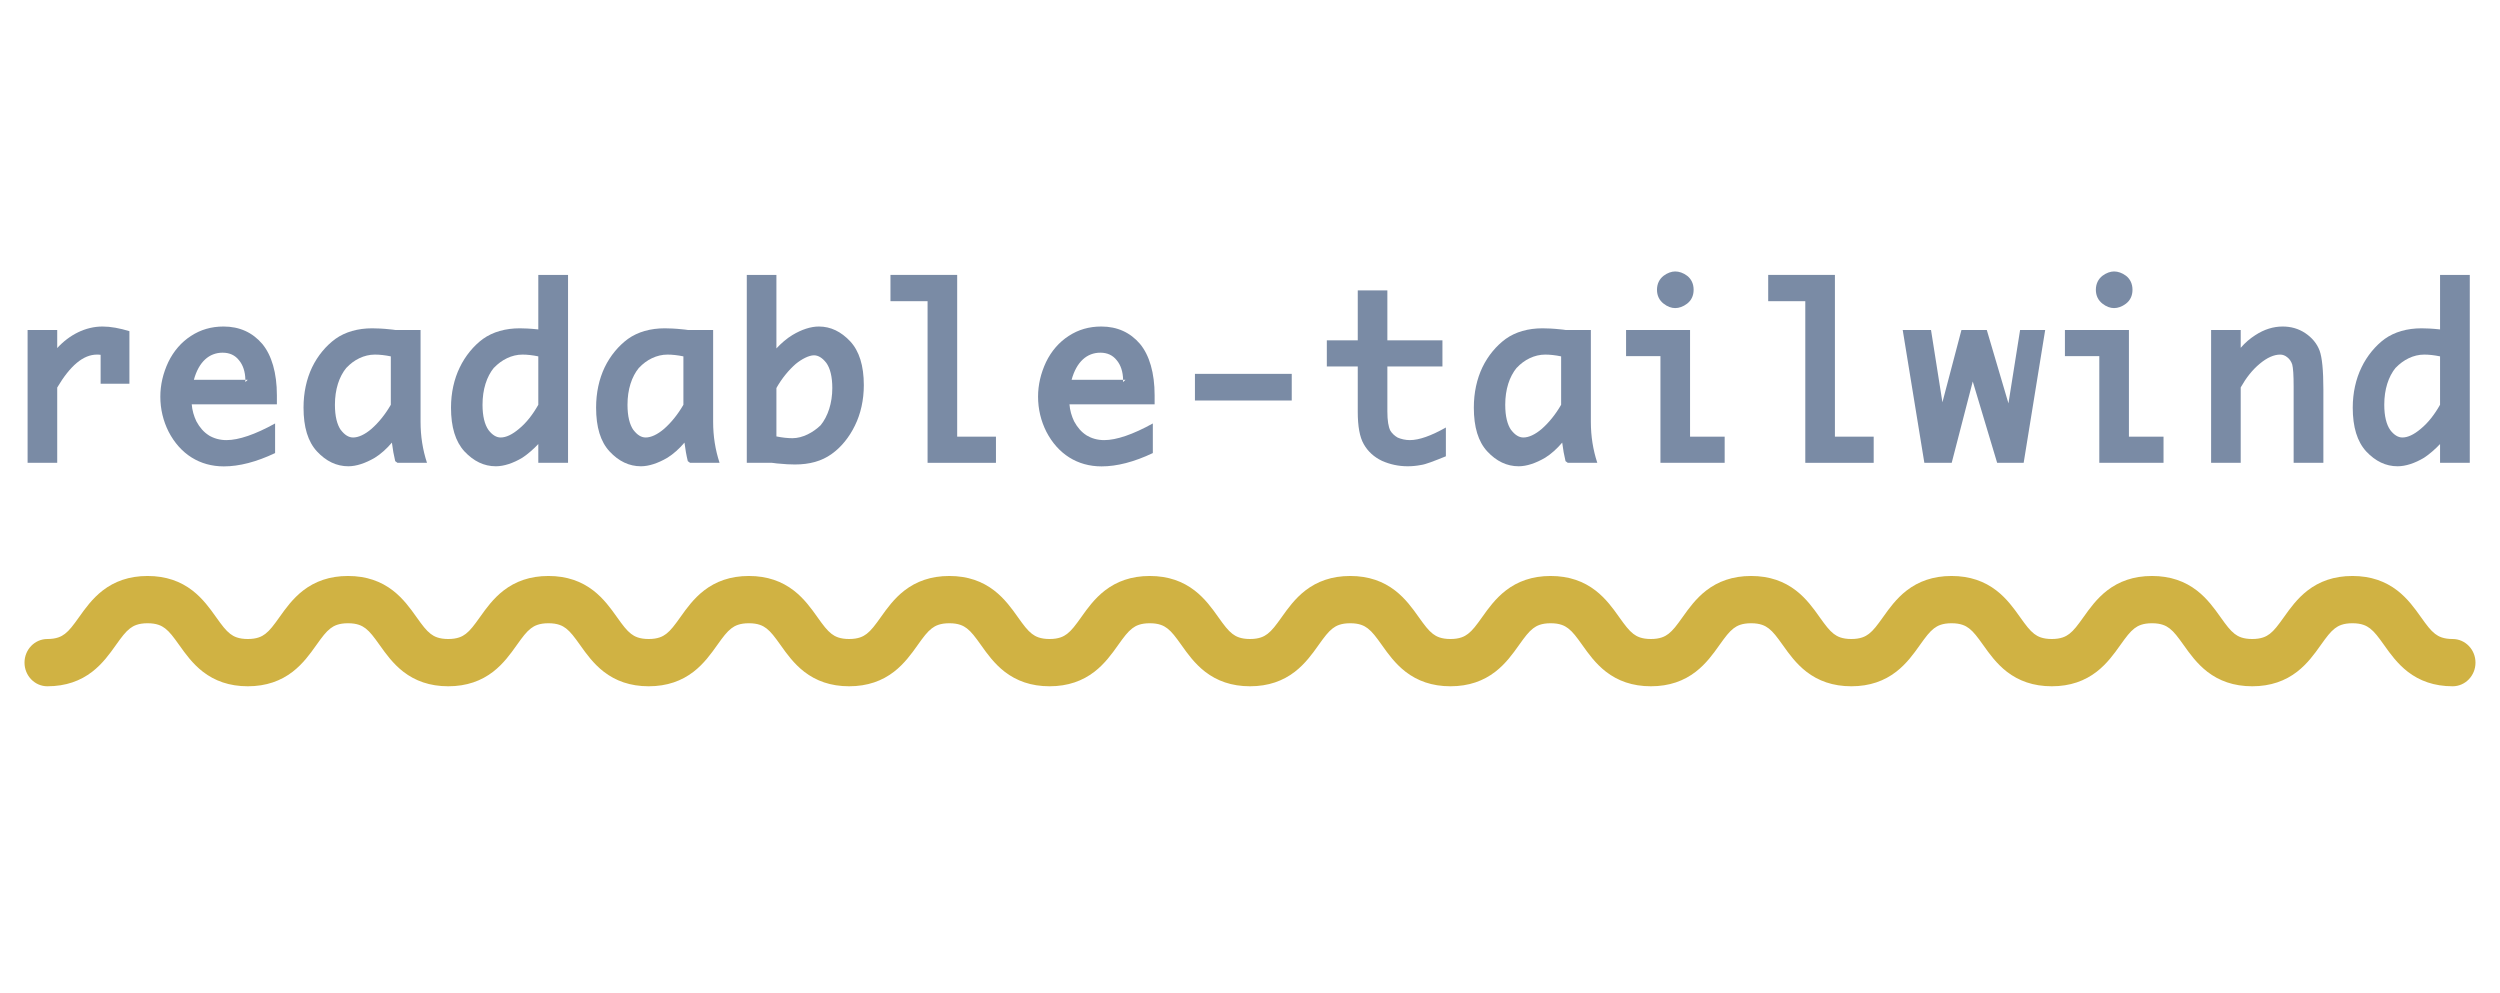
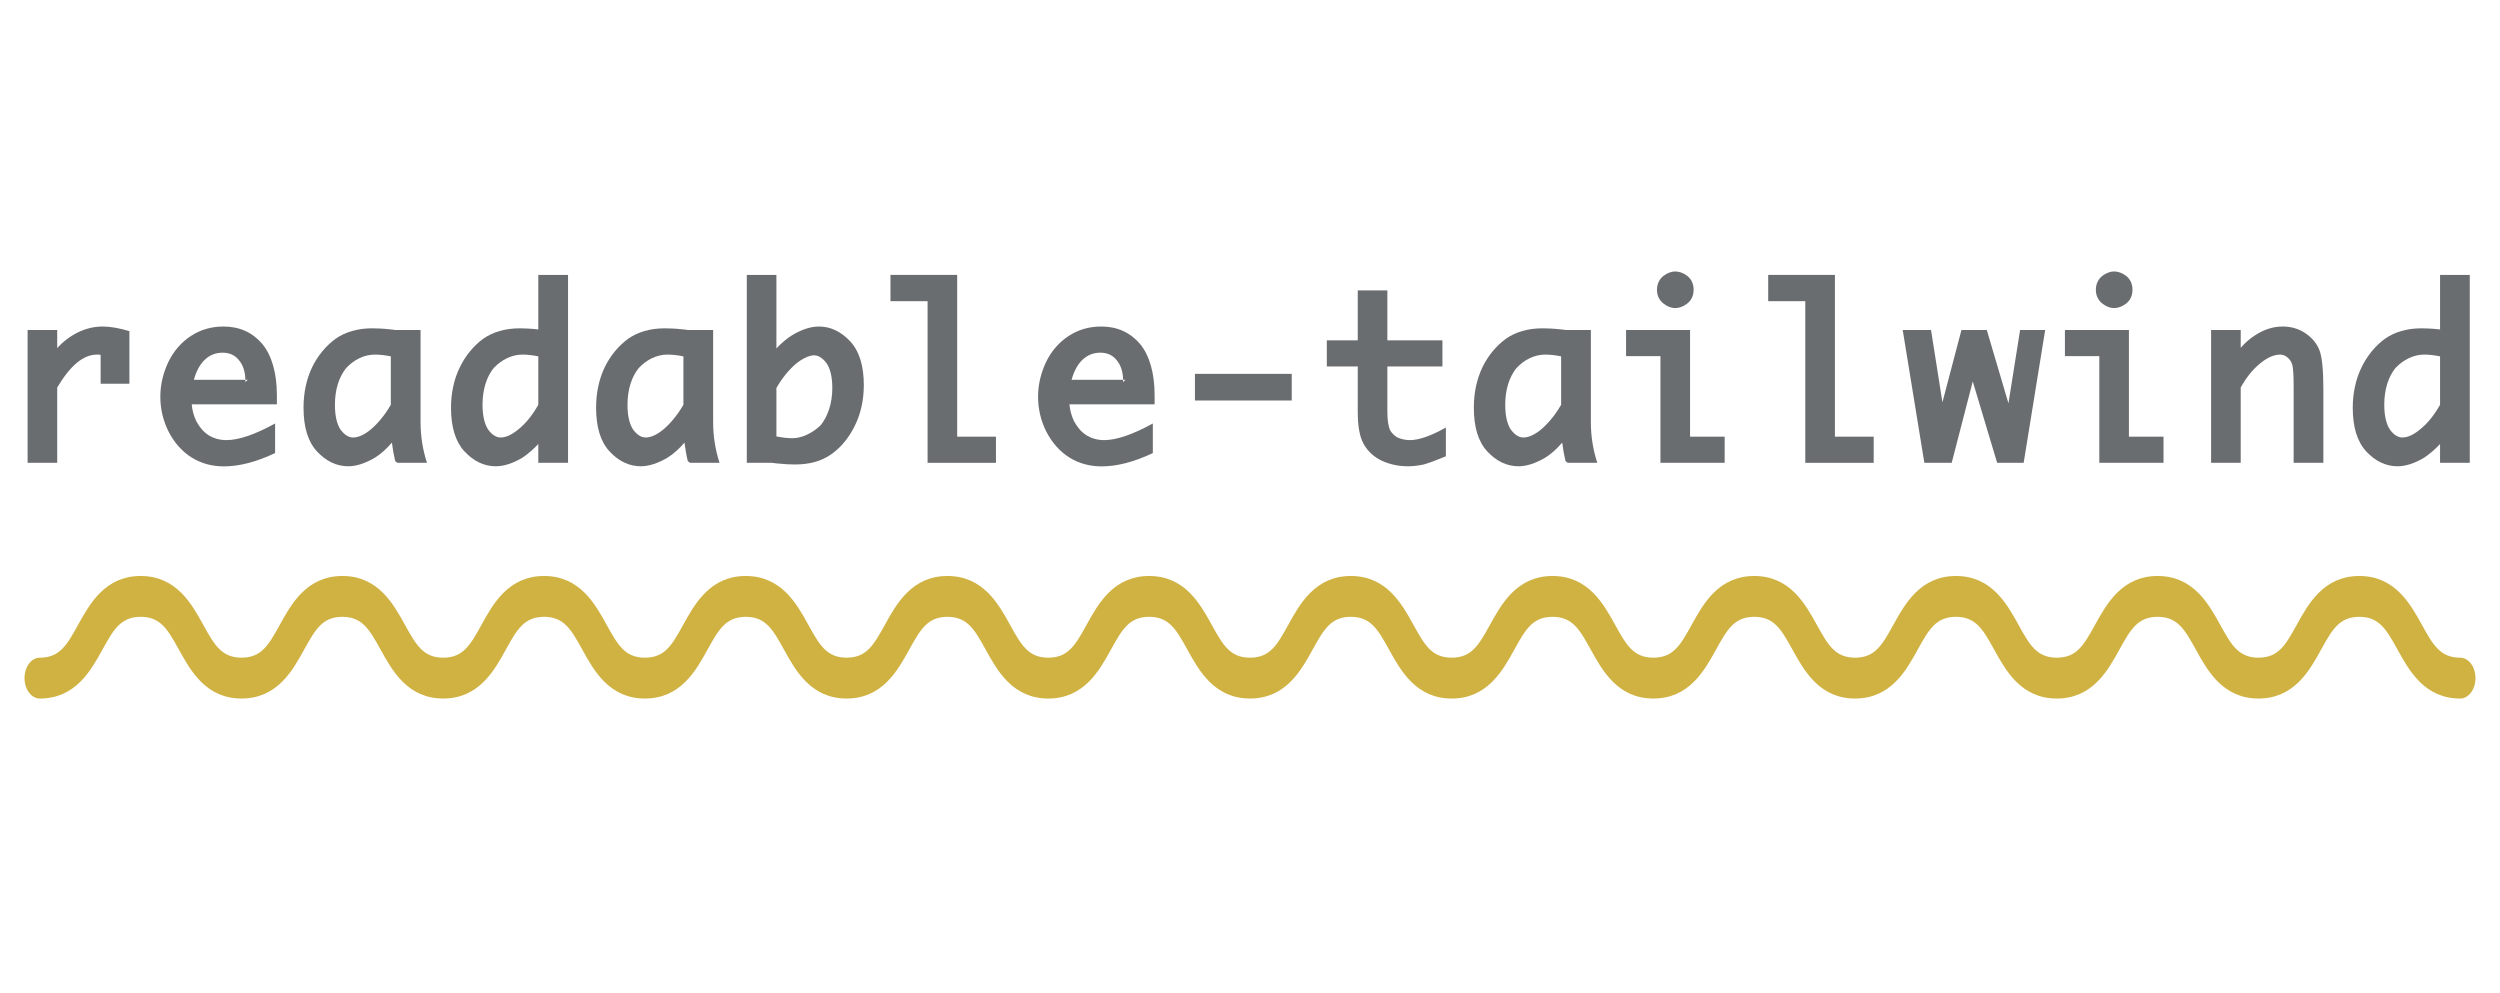
<svg xmlns="http://www.w3.org/2000/svg" width="204" height="81" viewBox="0 0 204 81" fill="none">
-   <path d="M199.108 37.766V36.233C198.729 36.641 198.215 37.087 197.807 37.349C197.05 37.805 196.294 38.048 195.643 38.048C194.682 38.048 193.838 37.64 193.081 36.835C192.344 36.029 191.984 34.845 191.984 33.263C191.984 32.06 192.237 30.924 192.703 29.973C193.149 29.041 193.838 28.207 194.595 27.654C195.401 27.081 196.429 26.79 197.594 26.79C197.924 26.79 198.438 26.809 199.069 26.877C199.069 26.877 199.079 26.887 199.108 26.887V22.432H201.534V37.766H199.108ZM199.108 33.03V29.08C198.642 28.983 198.205 28.935 197.817 28.935C196.934 28.935 196.109 29.362 195.488 30.012V30.002C194.896 30.73 194.556 31.769 194.556 33.03C194.556 33.952 194.731 34.641 195.042 35.088C195.342 35.486 195.682 35.699 196.031 35.699C196.478 35.699 196.973 35.466 197.536 34.991C198.137 34.496 198.652 33.836 199.108 33.03Z" fill="#7A8BA5" style="fill:#7A8BA5;fill:color(display-p3 0.477 0.545 0.646);fill-opacity:1;" />
-   <path d="M182.842 37.766H180.426V26.926H182.842V28.382C183.211 27.955 183.59 27.634 184.026 27.353C184.754 26.877 185.501 26.644 186.268 26.644C186.948 26.644 187.559 26.819 188.102 27.178C188.656 27.547 189.063 28.032 189.277 28.605C189.481 29.158 189.587 30.216 189.587 31.749V37.766H187.161V31.545C187.161 30.623 187.122 30.022 187.045 29.74C186.967 29.507 186.831 29.294 186.647 29.158C186.462 29.003 186.268 28.935 186.064 28.935C185.56 28.935 184.997 29.177 184.395 29.682C183.784 30.187 183.279 30.837 182.842 31.613V37.766Z" fill="#7A8BA5" style="fill:#7A8BA5;fill:color(display-p3 0.477 0.545 0.646);fill-opacity:1;" />
-   <path d="M176.544 37.766H171.303V29.061H168.498V26.926H173.72V35.631H176.544V37.766ZM171.022 23.646C171.022 23.151 171.226 22.762 171.565 22.5C171.876 22.267 172.215 22.151 172.507 22.151C172.827 22.151 173.167 22.267 173.477 22.5C173.817 22.762 174.011 23.151 174.011 23.646C174.011 24.14 173.817 24.519 173.477 24.781C173.157 25.024 172.817 25.14 172.507 25.14C172.196 25.14 171.876 25.024 171.565 24.781C171.226 24.519 171.022 24.14 171.022 23.646Z" fill="#7A8BA5" style="fill:#7A8BA5;fill:color(display-p3 0.477 0.545 0.646);fill-opacity:1;" />
-   <path d="M159.259 37.766H157.027L155.261 26.926H157.571L158.502 32.826L160.055 26.926H162.122L163.889 32.914L164.84 26.926H166.887L165.131 37.766H162.967L160.977 31.128L159.259 37.766Z" fill="#7A8BA5" style="fill:#7A8BA5;fill:color(display-p3 0.477 0.545 0.646);fill-opacity:1;" />
-   <path d="M152.893 37.766H147.312V24.577H144.285V22.432H149.729V35.631H152.893V37.766Z" fill="#7A8BA5" style="fill:#7A8BA5;fill:color(display-p3 0.477 0.545 0.646);fill-opacity:1;" />
-   <path d="M140.733 37.766H135.492V29.061H132.687V26.926H137.908V35.631H140.733V37.766ZM135.21 23.646C135.21 23.151 135.414 22.762 135.754 22.5C136.064 22.267 136.404 22.151 136.695 22.151C137.016 22.151 137.355 22.267 137.666 22.5C138.005 22.762 138.2 23.151 138.2 23.646C138.2 24.14 138.005 24.519 137.666 24.781C137.346 25.024 137.006 25.14 136.695 25.14C136.385 25.14 136.064 25.024 135.754 24.781C135.414 24.519 135.21 24.14 135.21 23.646Z" fill="#7A8BA5" style="fill:#7A8BA5;fill:color(display-p3 0.477 0.545 0.646);fill-opacity:1;" />
-   <path d="M127.932 37.766L127.747 37.63C127.631 37.155 127.543 36.66 127.476 36.116C127.058 36.611 126.573 37.048 126.088 37.349C125.311 37.805 124.564 38.048 123.924 38.048C122.963 38.048 122.109 37.64 121.361 36.835C120.624 36.039 120.265 34.855 120.265 33.263C120.265 32.04 120.507 30.934 120.964 29.973C121.429 29.012 122.099 28.217 122.866 27.654C123.671 27.081 124.7 26.79 125.865 26.79C126.204 26.79 126.728 26.809 127.349 26.877C127.427 26.877 127.476 26.887 127.543 26.897L127.747 26.926H129.814V34.428C129.814 35.592 129.989 36.699 130.339 37.766H127.932ZM127.388 33.03V29.08C126.922 28.983 126.476 28.935 126.088 28.935C125.205 28.935 124.37 29.362 123.768 30.012V30.002C123.167 30.73 122.827 31.778 122.827 33.03C122.827 33.972 123.002 34.651 123.312 35.097V35.088C123.623 35.495 123.953 35.699 124.312 35.699C124.739 35.699 125.263 35.466 125.816 34.991C126.379 34.496 126.922 33.836 127.388 33.03Z" fill="#7A8BA5" style="fill:#7A8BA5;fill:color(display-p3 0.477 0.545 0.646);fill-opacity:1;" />
-   <path d="M117.984 34.884V37.233C117.004 37.63 116.334 37.892 115.965 37.941C115.616 38.009 115.247 38.048 114.869 38.048C114.112 38.048 113.423 37.892 112.782 37.611C112.122 37.3 111.618 36.835 111.288 36.252C110.948 35.67 110.793 34.777 110.793 33.603V29.905H108.269V27.77H110.793V23.694H113.209V27.77H117.703V29.905H113.209V33.574C113.209 34.321 113.297 34.845 113.452 35.136L113.442 35.127C113.588 35.369 113.811 35.573 114.054 35.709C114.325 35.825 114.675 35.913 115.043 35.913C115.8 35.913 116.781 35.563 117.984 34.884Z" fill="#7A8BA5" style="fill:#7A8BA5;fill:color(display-p3 0.477 0.545 0.646);fill-opacity:1;" />
-   <path d="M105.406 32.681H97.507V30.507H105.406V32.681Z" fill="#7A8BA5" style="fill:#7A8BA5;fill:color(display-p3 0.477 0.545 0.646);fill-opacity:1;" />
-   <path d="M94.071 34.554V36.971C92.538 37.698 91.14 38.057 89.888 38.057C87.918 38.057 86.326 37.048 85.385 35.233C84.939 34.35 84.706 33.38 84.706 32.37C84.706 31.4 84.929 30.458 85.356 29.546C85.793 28.644 86.424 27.916 87.21 27.411C87.996 26.897 88.869 26.644 89.869 26.644C91.169 26.644 92.227 27.13 93.023 28.061C93.79 28.983 94.217 30.429 94.217 32.254V32.991H87.268C87.307 33.486 87.442 33.952 87.646 34.379C87.918 34.884 88.258 35.272 88.665 35.524H88.656C89.083 35.777 89.558 35.913 90.102 35.913C91.101 35.913 92.441 35.456 94.071 34.554ZM91.645 30.992V31.128V31.177L91.839 30.992H91.645ZM87.442 30.992H91.645C91.635 30.332 91.451 29.779 91.121 29.391C90.8 28.983 90.354 28.779 89.791 28.779C88.704 28.779 87.85 29.507 87.442 30.992Z" fill="#7A8BA5" style="fill:#7A8BA5;fill:color(display-p3 0.477 0.545 0.646);fill-opacity:1;" />
-   <path d="M81.27 37.766H75.69V24.577H72.662V22.432H78.106V35.631H81.27V37.766Z" fill="#7A8BA5" style="fill:#7A8BA5;fill:color(display-p3 0.477 0.545 0.646);fill-opacity:1;" />
-   <path d="M63.355 22.432V28.43C63.753 28.003 64.219 27.605 64.655 27.343C65.412 26.887 66.159 26.644 66.819 26.644C67.78 26.644 68.625 27.052 69.382 27.858C70.109 28.644 70.488 29.828 70.488 31.429C70.488 32.632 70.236 33.768 69.76 34.729C69.304 35.67 68.644 36.495 67.858 37.048C67.052 37.63 66.062 37.902 64.859 37.902C64.529 37.902 64.024 37.883 63.374 37.815L63.161 37.786C63.093 37.776 63.025 37.766 62.986 37.766H60.938V22.432H63.355ZM63.355 31.662V35.612C63.821 35.709 64.286 35.757 64.665 35.757C65.5 35.757 66.363 35.282 66.965 34.7C67.557 33.972 67.916 32.894 67.916 31.662C67.916 30.74 67.741 30.041 67.421 29.604C67.111 29.206 66.771 28.993 66.421 28.993C66.014 28.993 65.422 29.294 64.927 29.701C64.364 30.196 63.811 30.856 63.355 31.662Z" fill="#7A8BA5" style="fill:#7A8BA5;fill:color(display-p3 0.477 0.545 0.646);fill-opacity:1;" />
-   <path d="M56.309 37.766L56.125 37.63C56.008 37.155 55.921 36.66 55.853 36.116C55.436 36.611 54.95 37.048 54.465 37.349C53.689 37.805 52.941 38.048 52.301 38.048C51.34 38.048 50.486 37.64 49.739 36.835C49.001 36.039 48.642 34.855 48.642 33.263C48.642 32.04 48.885 30.934 49.341 29.973C49.807 29.012 50.476 28.217 51.243 27.654C52.048 27.081 53.077 26.79 54.242 26.79C54.581 26.79 55.106 26.809 55.727 26.877C55.804 26.877 55.853 26.887 55.921 26.897L56.125 26.926H58.192V34.428C58.192 35.592 58.367 36.699 58.716 37.766H56.309ZM55.766 33.03V29.08C55.3 28.983 54.853 28.935 54.465 28.935C53.582 28.935 52.747 29.362 52.146 30.012V30.002C51.544 30.73 51.204 31.778 51.204 33.03C51.204 33.972 51.379 34.651 51.69 35.097V35.088C52 35.495 52.33 35.699 52.689 35.699C53.116 35.699 53.64 35.466 54.193 34.991C54.756 34.496 55.3 33.836 55.766 33.03Z" fill="#7A8BA5" style="fill:#7A8BA5;fill:color(display-p3 0.477 0.545 0.646);fill-opacity:1;" />
-   <path d="M43.925 37.766V36.233C43.547 36.641 43.033 37.087 42.625 37.349C41.868 37.805 41.111 38.048 40.461 38.048C39.5 38.048 38.656 37.64 37.899 36.835C37.161 36.029 36.802 34.845 36.802 33.263C36.802 32.06 37.054 30.924 37.52 29.973C37.967 29.041 38.656 28.207 39.413 27.654C40.218 27.081 41.247 26.79 42.411 26.79C42.741 26.79 43.256 26.809 43.887 26.877C43.887 26.877 43.896 26.887 43.925 26.887V22.432H46.352V37.766H43.925ZM43.925 33.03V29.08C43.46 28.983 43.023 28.935 42.635 28.935C41.752 28.935 40.927 29.362 40.306 30.012V30.002C39.714 30.73 39.374 31.769 39.374 33.03C39.374 33.952 39.548 34.641 39.859 35.088C40.16 35.486 40.5 35.699 40.849 35.699C41.295 35.699 41.79 35.466 42.353 34.991C42.955 34.496 43.469 33.836 43.925 33.03Z" fill="#7A8BA5" style="fill:#7A8BA5;fill:color(display-p3 0.477 0.545 0.646);fill-opacity:1;" />
-   <path d="M32.435 37.766L32.25 37.63C32.134 37.155 32.047 36.66 31.979 36.116C31.561 36.611 31.076 37.048 30.591 37.349C29.814 37.805 29.067 38.048 28.427 38.048C27.466 38.048 26.612 37.64 25.864 36.835C25.127 36.039 24.768 34.855 24.768 33.263C24.768 32.04 25.01 30.934 25.467 29.973C25.932 29.012 26.602 28.217 27.369 27.654C28.174 27.081 29.203 26.79 30.368 26.79C30.707 26.79 31.231 26.809 31.852 26.877C31.93 26.877 31.979 26.887 32.047 26.897L32.25 26.926H34.318V34.428C34.318 35.592 34.492 36.699 34.842 37.766H32.435ZM31.891 33.03V29.08C31.425 28.983 30.979 28.935 30.591 28.935C29.708 28.935 28.873 29.362 28.271 30.012V30.002C27.67 30.73 27.33 31.778 27.33 33.03C27.33 33.972 27.505 34.651 27.815 35.097V35.088C28.126 35.495 28.456 35.699 28.815 35.699C29.242 35.699 29.766 35.466 30.319 34.991C30.882 34.496 31.425 33.836 31.891 33.03Z" fill="#7A8BA5" style="fill:#7A8BA5;fill:color(display-p3 0.477 0.545 0.646);fill-opacity:1;" />
-   <path d="M22.448 34.554V36.971C20.915 37.698 19.517 38.057 18.265 38.057C16.295 38.057 14.704 37.048 13.762 35.233C13.316 34.35 13.083 33.38 13.083 32.37C13.083 31.4 13.306 30.458 13.733 29.546C14.17 28.644 14.801 27.916 15.587 27.411C16.373 26.897 17.246 26.644 18.246 26.644C19.547 26.644 20.604 27.13 21.4 28.061C22.167 28.983 22.594 30.429 22.594 32.254V32.991H15.645C15.684 33.486 15.82 33.952 16.024 34.379C16.295 34.884 16.635 35.272 17.043 35.524H17.033C17.46 35.777 17.936 35.913 18.479 35.913C19.479 35.913 20.818 35.456 22.448 34.554ZM20.022 30.992V31.128V31.177L20.216 30.992H20.022ZM15.82 30.992H20.022C20.012 30.332 19.828 29.779 19.498 29.391C19.178 28.983 18.731 28.779 18.168 28.779C17.081 28.779 16.227 29.507 15.82 30.992Z" fill="#7A8BA5" style="fill:#7A8BA5;fill:color(display-p3 0.477 0.545 0.646);fill-opacity:1;" />
-   <path d="M4.669 37.766H2.252V26.926H4.669V28.401C5.668 27.314 6.979 26.644 8.366 26.644C9.036 26.644 9.754 26.78 10.56 27.023V31.312H8.211V28.954C8.085 28.935 7.969 28.935 7.91 28.935C6.794 28.935 5.727 29.837 4.669 31.623V37.766Z" fill="#7A8BA5" style="fill:#7A8BA5;fill:color(display-p3 0.477 0.545 0.646);fill-opacity:1;" />
-   <path fill-rule="evenodd" clip-rule="evenodd" d="M7.524 54.815C6.566 55.554 5.379 56 3.863 56C2.834 56 2 55.136 2 54.071C2 53.006 2.834 52.143 3.863 52.143C4.606 52.143 5.006 51.946 5.299 51.721C5.665 51.439 5.967 51.038 6.452 50.356C6.468 50.333 6.485 50.31 6.502 50.287C6.929 49.686 7.529 48.842 8.38 48.185C9.339 47.446 10.526 47 12.041 47C13.557 47 14.744 47.446 15.703 48.185C16.554 48.842 17.154 49.686 17.581 50.287C17.598 50.31 17.614 50.333 17.631 50.356C18.116 51.038 18.418 51.439 18.784 51.721C19.077 51.946 19.477 52.143 20.22 52.143C20.962 52.143 21.362 51.946 21.655 51.721C22.021 51.439 22.323 51.038 22.808 50.356C22.825 50.333 22.841 50.31 22.858 50.287C23.285 49.686 23.885 48.842 24.736 48.185C25.695 47.446 26.882 47 28.398 47C29.913 47 31.1 47.446 32.059 48.185C32.91 48.842 33.51 49.686 33.937 50.287C33.954 50.31 33.971 50.333 33.987 50.356C34.472 51.038 34.774 51.439 35.14 51.721C35.433 51.946 35.833 52.143 36.576 52.143C37.318 52.143 37.718 51.946 38.011 51.721C38.377 51.439 38.679 51.038 39.164 50.356C39.181 50.333 39.197 50.31 39.214 50.287C39.641 49.686 40.241 48.842 41.093 48.185C42.051 47.446 43.238 47 44.754 47C46.269 47 47.456 47.446 48.415 48.185C49.266 48.842 49.866 49.686 50.293 50.287C50.31 50.31 50.327 50.333 50.343 50.356C50.828 51.038 51.13 51.439 51.496 51.721C51.789 51.946 52.189 52.143 52.932 52.143C53.675 52.143 54.075 51.946 54.367 51.721C54.733 51.439 55.035 51.038 55.521 50.356C55.537 50.333 55.553 50.31 55.57 50.287C55.997 49.686 56.597 48.842 57.449 48.185C58.407 47.446 59.594 47 61.11 47C62.625 47 63.812 47.446 64.771 48.185C65.622 48.842 66.222 49.686 66.65 50.287C66.666 50.31 66.683 50.333 66.699 50.356C67.184 51.038 67.486 51.439 67.853 51.721C68.145 51.946 68.545 52.143 69.288 52.143C70.031 52.143 70.431 51.946 70.723 51.721C71.089 51.439 71.391 51.038 71.877 50.356C71.893 50.333 71.909 50.31 71.926 50.287C72.353 49.686 72.953 48.842 73.805 48.185C74.763 47.446 75.95 47 77.466 47C78.981 47 80.168 47.446 81.127 48.185C81.978 48.842 82.579 49.686 83.006 50.287C83.022 50.31 83.039 50.333 83.055 50.356C83.54 51.038 83.842 51.439 84.209 51.721C84.501 51.946 84.901 52.143 85.644 52.143C86.387 52.143 86.787 51.946 87.079 51.721C87.445 51.439 87.747 51.038 88.233 50.356L88.282 50.287C88.709 49.686 89.309 48.842 90.161 48.185C91.12 47.446 92.306 47 93.822 47C95.337 47 96.524 47.446 97.483 48.185C98.335 48.842 98.935 49.686 99.362 50.287C99.379 50.31 99.395 50.333 99.411 50.356C99.897 51.038 100.198 51.439 100.565 51.721C100.857 51.946 101.257 52.143 102 52.143C102.743 52.143 103.143 51.946 103.435 51.721C103.802 51.439 104.103 51.038 104.589 50.356L104.638 50.287C105.065 49.686 105.666 48.842 106.517 48.185C107.476 47.446 108.663 47 110.178 47C111.694 47 112.88 47.446 113.839 48.185C114.691 48.842 115.291 49.686 115.718 50.287C115.735 50.31 115.751 50.333 115.767 50.356C116.253 51.038 116.555 51.439 116.921 51.721C117.213 51.946 117.613 52.143 118.356 52.143C119.099 52.143 119.499 51.946 119.791 51.721C120.158 51.439 120.46 51.038 120.945 50.356L120.994 50.287C121.422 49.686 122.022 48.842 122.873 48.185C123.832 47.446 125.019 47 126.534 47C128.05 47 129.236 47.446 130.195 48.185C131.047 48.842 131.647 49.686 132.074 50.287L132.123 50.356C132.609 51.038 132.911 51.439 133.277 51.721C133.569 51.946 133.969 52.143 134.712 52.143C135.455 52.143 135.855 51.946 136.147 51.721C136.514 51.439 136.816 51.038 137.301 50.356L137.35 50.287C137.778 49.686 138.378 48.842 139.229 48.185C140.188 47.446 141.375 47 142.89 47C144.406 47 145.593 47.446 146.551 48.185C147.403 48.842 148.003 49.686 148.43 50.287L148.479 50.356C148.965 51.038 149.267 51.439 149.633 51.721C149.925 51.946 150.326 52.143 151.068 52.143C151.811 52.143 152.211 51.946 152.504 51.721C152.87 51.439 153.172 51.038 153.657 50.356L153.707 50.287C154.134 49.686 154.734 48.842 155.585 48.185C156.544 47.446 157.731 47 159.246 47C160.762 47 161.949 47.446 162.907 48.185C163.759 48.842 164.359 49.686 164.786 50.287L164.836 50.356C165.321 51.038 165.623 51.439 165.989 51.721C166.282 51.946 166.682 52.143 167.424 52.143C168.167 52.143 168.567 51.946 168.86 51.721C169.226 51.439 169.528 51.038 170.013 50.356L170.063 50.287C170.49 49.686 171.09 48.842 171.941 48.185C172.9 47.446 174.087 47 175.603 47C177.118 47 178.305 47.446 179.264 48.185C180.115 48.842 180.715 49.686 181.142 50.287L181.192 50.356C181.677 51.038 181.979 51.439 182.345 51.721C182.638 51.946 183.038 52.143 183.781 52.143C184.523 52.143 184.923 51.946 185.216 51.721C185.582 51.439 185.884 51.038 186.369 50.356L186.419 50.287C186.846 49.686 187.446 48.842 188.298 48.185C189.256 47.446 190.443 47 191.959 47C193.474 47 194.661 47.446 195.62 48.185C196.471 48.842 197.071 49.686 197.498 50.287L197.548 50.356C198.033 51.038 198.335 51.439 198.701 51.721C198.994 51.946 199.394 52.143 200.137 52.143C201.166 52.143 202 53.006 202 54.071C202 55.136 201.166 56 200.137 56C198.621 56 197.434 55.554 196.476 54.815C195.624 54.158 195.024 53.314 194.597 52.713L194.548 52.644C194.062 51.962 193.76 51.561 193.394 51.279C193.101 51.054 192.701 50.857 191.959 50.857C191.216 50.857 190.816 51.054 190.523 51.279C190.157 51.561 189.855 51.962 189.37 52.644L189.32 52.713C188.893 53.314 188.293 54.158 187.442 54.815C186.483 55.554 185.296 56 183.781 56C182.265 56 181.078 55.554 180.119 54.815C179.268 54.158 178.668 53.314 178.241 52.713L178.191 52.644C177.706 51.962 177.404 51.561 177.038 51.279C176.745 51.054 176.345 50.857 175.603 50.857C174.86 50.857 174.46 51.054 174.167 51.279C173.801 51.561 173.499 51.962 173.014 52.644L172.964 52.713C172.537 53.314 171.937 54.158 171.085 54.815C170.127 55.554 168.94 56 167.424 56C165.909 56 164.722 55.554 163.763 54.815C162.912 54.158 162.312 53.314 161.885 52.713L161.835 52.644C161.35 51.962 161.048 51.561 160.682 51.279C160.389 51.054 159.989 50.857 159.246 50.857C158.504 50.857 158.104 51.054 157.811 51.279C157.445 51.561 157.143 51.962 156.657 52.644L156.608 52.713C156.181 53.314 155.581 54.158 154.729 54.815C153.771 55.554 152.584 56 151.068 56C149.553 56 148.366 55.554 147.407 54.815C146.556 54.158 145.956 53.314 145.529 52.713L145.479 52.644C144.994 51.962 144.692 51.561 144.325 51.279C144.033 51.054 143.633 50.857 142.89 50.857C142.147 50.857 141.747 51.054 141.455 51.279C141.089 51.561 140.787 51.962 140.301 52.644L140.252 52.713C139.825 53.314 139.225 54.158 138.373 54.815C137.415 55.554 136.228 56 134.712 56C133.197 56 132.01 55.554 131.051 54.815C130.2 54.158 129.6 53.314 129.172 52.713L129.123 52.644C128.638 51.962 128.336 51.561 127.969 51.279C127.677 51.054 127.277 50.857 126.534 50.857C125.791 50.857 125.391 51.054 125.099 51.279C124.733 51.561 124.431 51.962 123.945 52.644L123.896 52.713C123.469 53.314 122.869 54.158 122.017 54.815C121.058 55.554 119.872 56 118.356 56C116.841 56 115.654 55.554 114.695 54.815C113.844 54.158 113.243 53.314 112.816 52.713L112.767 52.644C112.282 51.962 111.98 51.561 111.613 51.279C111.321 51.054 110.921 50.857 110.178 50.857C109.435 50.857 109.035 51.054 108.743 51.279C108.377 51.561 108.075 51.962 107.589 52.644L107.54 52.713C107.113 53.314 106.512 54.158 105.661 54.815C104.702 55.554 103.516 56 102 56C100.485 56 99.298 55.554 98.339 54.815C97.487 54.158 96.887 53.314 96.46 52.713L96.411 52.644C95.925 51.962 95.624 51.561 95.257 51.279C94.965 51.054 94.565 50.857 93.822 50.857C93.079 50.857 92.679 51.054 92.387 51.279C92.02 51.561 91.719 51.962 91.233 52.644C91.217 52.667 91.2 52.69 91.184 52.713C90.757 53.314 90.156 54.158 89.305 54.815C88.346 55.554 87.159 56 85.644 56C84.128 56 82.942 55.554 81.983 54.815C81.131 54.158 80.531 53.314 80.104 52.713C80.087 52.69 80.071 52.667 80.055 52.644C79.569 51.962 79.267 51.561 78.901 51.279C78.609 51.054 78.209 50.857 77.466 50.857C76.723 50.857 76.323 51.054 76.031 51.279C75.664 51.561 75.362 51.962 74.877 52.644C74.861 52.667 74.844 52.69 74.828 52.713C74.4 53.314 73.8 54.158 72.949 54.815C71.99 55.554 70.803 56 69.288 56C67.772 56 66.585 55.554 65.627 54.815C64.775 54.158 64.175 53.314 63.748 52.713C63.731 52.69 63.715 52.667 63.699 52.644C63.213 51.962 62.911 51.561 62.545 51.279C62.253 51.054 61.852 50.857 61.11 50.857C60.367 50.857 59.967 51.054 59.675 51.279C59.308 51.561 59.006 51.962 58.521 52.644C58.505 52.667 58.488 52.69 58.471 52.713C58.044 53.314 57.444 54.158 56.593 54.815C55.634 55.554 54.447 56 52.932 56C51.416 56 50.229 55.554 49.271 54.815C48.419 54.158 47.819 53.314 47.392 52.713C47.375 52.69 47.359 52.667 47.343 52.644C46.857 51.962 46.555 51.561 46.189 51.279C45.897 51.054 45.496 50.857 44.754 50.857C44.011 50.857 43.611 51.054 43.318 51.279C42.952 51.561 42.65 51.962 42.165 52.644C42.148 52.667 42.132 52.69 42.115 52.713C41.688 53.314 41.088 54.158 40.237 54.815C39.278 55.554 38.091 56 36.576 56C35.06 56 33.873 55.554 32.914 54.815C32.063 54.158 31.463 53.314 31.036 52.713C31.019 52.69 31.003 52.667 30.986 52.644C30.501 51.962 30.199 51.561 29.833 51.279C29.54 51.054 29.14 50.857 28.398 50.857C27.655 50.857 27.255 51.054 26.962 51.279C26.596 51.561 26.294 51.962 25.809 52.644C25.792 52.667 25.776 52.69 25.759 52.713C25.332 53.314 24.732 54.158 23.881 54.815C22.922 55.554 21.735 56 20.22 56C18.704 56 17.517 55.554 16.558 54.815C15.707 54.158 15.107 53.314 14.68 52.713C14.663 52.69 14.646 52.667 14.63 52.644C14.145 51.962 13.843 51.561 13.477 51.279C13.184 51.054 12.784 50.857 12.041 50.857C11.299 50.857 10.899 51.054 10.606 51.279C10.24 51.561 9.938 51.962 9.452 52.644C9.436 52.667 9.42 52.69 9.403 52.713C8.976 53.314 8.376 54.158 7.524 54.815Z" fill="#D0B243" style="fill:#D0B243;fill:color(display-p3 0.816 0.698 0.263);fill-opacity:1;" />
+   <path d="M199.108 37.766V36.233C198.729 36.641 198.215 37.087 197.807 37.349C197.05 37.805 196.294 38.048 195.643 38.048C194.682 38.048 193.838 37.64 193.081 36.835C192.344 36.029 191.984 34.845 191.984 33.263C191.984 32.06 192.237 30.924 192.703 29.973C193.149 29.041 193.838 28.207 194.595 27.654C195.401 27.081 196.429 26.79 197.594 26.79C197.924 26.79 198.438 26.809 199.069 26.877C199.069 26.877 199.079 26.887 199.108 26.887V22.432H201.534V37.766H199.108ZM199.108 33.03V29.08C198.642 28.983 198.205 28.935 197.817 28.935C196.934 28.935 196.109 29.362 195.488 30.012V30.002C194.896 30.73 194.556 31.769 194.556 33.03C194.556 33.952 194.731 34.641 195.042 35.088C195.342 35.486 195.682 35.699 196.031 35.699C196.478 35.699 196.973 35.466 197.536 34.991C198.137 34.496 198.652 33.836 199.108 33.03Z" fill="#6A6D70" style="fill:#6A6D70;fill:color(display-p3 0.418 0.427 0.441);fill-opacity:1;" />
+   <path d="M182.842 37.766H180.426V26.926H182.842V28.382C183.211 27.955 183.59 27.634 184.026 27.353C184.754 26.877 185.501 26.644 186.268 26.644C186.948 26.644 187.559 26.819 188.102 27.178C188.656 27.547 189.063 28.032 189.277 28.605C189.481 29.158 189.587 30.216 189.587 31.749V37.766H187.161V31.545C187.161 30.623 187.122 30.022 187.045 29.74C186.967 29.507 186.831 29.294 186.647 29.158C186.462 29.003 186.268 28.935 186.064 28.935C185.56 28.935 184.997 29.177 184.395 29.682C183.784 30.187 183.279 30.837 182.842 31.613V37.766Z" fill="#6A6D70" style="fill:#6A6D70;fill:color(display-p3 0.418 0.427 0.441);fill-opacity:1;" />
+   <path d="M176.544 37.766H171.303V29.061H168.498V26.926H173.72V35.631H176.544V37.766ZM171.022 23.646C171.022 23.151 171.226 22.762 171.565 22.5C171.876 22.267 172.215 22.151 172.507 22.151C172.827 22.151 173.167 22.267 173.477 22.5C173.817 22.762 174.011 23.151 174.011 23.646C174.011 24.14 173.817 24.519 173.477 24.781C173.157 25.024 172.817 25.14 172.507 25.14C172.196 25.14 171.876 25.024 171.565 24.781C171.226 24.519 171.022 24.14 171.022 23.646Z" fill="#6A6D70" style="fill:#6A6D70;fill:color(display-p3 0.418 0.427 0.441);fill-opacity:1;" />
+   <path d="M159.259 37.766H157.027L155.261 26.926H157.571L158.502 32.826L160.055 26.926H162.122L163.889 32.914L164.84 26.926H166.887L165.131 37.766H162.967L160.977 31.128L159.259 37.766Z" fill="#6A6D70" style="fill:#6A6D70;fill:color(display-p3 0.418 0.427 0.441);fill-opacity:1;" />
+   <path d="M152.893 37.766H147.312V24.577H144.285V22.432H149.729V35.631H152.893V37.766Z" fill="#6A6D70" style="fill:#6A6D70;fill:color(display-p3 0.418 0.427 0.441);fill-opacity:1;" />
+   <path d="M140.733 37.766H135.492V29.061H132.687V26.926H137.908V35.631H140.733V37.766ZM135.21 23.646C135.21 23.151 135.414 22.762 135.754 22.5C136.064 22.267 136.404 22.151 136.695 22.151C137.016 22.151 137.355 22.267 137.666 22.5C138.005 22.762 138.2 23.151 138.2 23.646C138.2 24.14 138.005 24.519 137.666 24.781C137.346 25.024 137.006 25.14 136.695 25.14C136.385 25.14 136.064 25.024 135.754 24.781C135.414 24.519 135.21 24.14 135.21 23.646Z" fill="#6A6D70" style="fill:#6A6D70;fill:color(display-p3 0.418 0.427 0.441);fill-opacity:1;" />
+   <path d="M127.932 37.766L127.747 37.63C127.631 37.155 127.543 36.66 127.476 36.116C127.058 36.611 126.573 37.048 126.088 37.349C125.311 37.805 124.564 38.048 123.924 38.048C122.963 38.048 122.109 37.64 121.361 36.835C120.624 36.039 120.265 34.855 120.265 33.263C120.265 32.04 120.507 30.934 120.964 29.973C121.429 29.012 122.099 28.217 122.866 27.654C123.671 27.081 124.7 26.79 125.865 26.79C126.204 26.79 126.728 26.809 127.349 26.877C127.427 26.877 127.476 26.887 127.543 26.897L127.747 26.926H129.814V34.428C129.814 35.592 129.989 36.699 130.339 37.766H127.932ZM127.388 33.03V29.08C126.922 28.983 126.476 28.935 126.088 28.935C125.205 28.935 124.37 29.362 123.768 30.012V30.002C123.167 30.73 122.827 31.778 122.827 33.03C122.827 33.972 123.002 34.651 123.312 35.097V35.088C123.623 35.495 123.953 35.699 124.312 35.699C124.739 35.699 125.263 35.466 125.816 34.991C126.379 34.496 126.922 33.836 127.388 33.03Z" fill="#6A6D70" style="fill:#6A6D70;fill:color(display-p3 0.418 0.427 0.441);fill-opacity:1;" />
+   <path d="M117.984 34.884V37.233C117.004 37.63 116.334 37.892 115.965 37.941C115.616 38.009 115.247 38.048 114.869 38.048C114.112 38.048 113.423 37.892 112.782 37.611C112.122 37.3 111.618 36.835 111.288 36.252C110.948 35.67 110.793 34.777 110.793 33.603V29.905H108.269V27.77H110.793V23.694H113.209V27.77H117.703V29.905H113.209V33.574C113.209 34.321 113.297 34.845 113.452 35.136L113.442 35.127C113.588 35.369 113.811 35.573 114.054 35.709C114.325 35.825 114.675 35.913 115.043 35.913C115.8 35.913 116.781 35.563 117.984 34.884Z" fill="#6A6D70" style="fill:#6A6D70;fill:color(display-p3 0.418 0.427 0.441);fill-opacity:1;" />
+   <path d="M105.406 32.681H97.507V30.507H105.406V32.681Z" fill="#6A6D70" style="fill:#6A6D70;fill:color(display-p3 0.418 0.427 0.441);fill-opacity:1;" />
+   <path d="M94.071 34.554V36.971C92.538 37.698 91.14 38.057 89.888 38.057C87.918 38.057 86.326 37.048 85.385 35.233C84.939 34.35 84.706 33.38 84.706 32.37C84.706 31.4 84.929 30.458 85.356 29.546C85.793 28.644 86.424 27.916 87.21 27.411C87.996 26.897 88.869 26.644 89.869 26.644C91.169 26.644 92.227 27.13 93.023 28.061C93.79 28.983 94.217 30.429 94.217 32.254V32.991H87.268C87.307 33.486 87.442 33.952 87.646 34.379C87.918 34.884 88.258 35.272 88.665 35.524H88.656C89.083 35.777 89.558 35.913 90.102 35.913C91.101 35.913 92.441 35.456 94.071 34.554ZM91.645 30.992V31.128V31.177L91.839 30.992H91.645ZM87.442 30.992H91.645C91.635 30.332 91.451 29.779 91.121 29.391C90.8 28.983 90.354 28.779 89.791 28.779C88.704 28.779 87.85 29.507 87.442 30.992Z" fill="#6A6D70" style="fill:#6A6D70;fill:color(display-p3 0.418 0.427 0.441);fill-opacity:1;" />
+   <path d="M81.27 37.766H75.69V24.577H72.662V22.432H78.106V35.631H81.27V37.766Z" fill="#6A6D70" style="fill:#6A6D70;fill:color(display-p3 0.418 0.427 0.441);fill-opacity:1;" />
+   <path d="M63.355 22.432V28.43C63.753 28.003 64.219 27.605 64.655 27.343C65.412 26.887 66.159 26.644 66.819 26.644C67.78 26.644 68.625 27.052 69.382 27.858C70.109 28.644 70.488 29.828 70.488 31.429C70.488 32.632 70.236 33.768 69.76 34.729C69.304 35.67 68.644 36.495 67.858 37.048C67.052 37.63 66.062 37.902 64.859 37.902C64.529 37.902 64.024 37.883 63.374 37.815L63.161 37.786C63.093 37.776 63.025 37.766 62.986 37.766H60.938V22.432H63.355ZM63.355 31.662V35.612C63.821 35.709 64.286 35.757 64.665 35.757C65.5 35.757 66.363 35.282 66.965 34.7C67.557 33.972 67.916 32.894 67.916 31.662C67.916 30.74 67.741 30.041 67.421 29.604C67.111 29.206 66.771 28.993 66.421 28.993C66.014 28.993 65.422 29.294 64.927 29.701C64.364 30.196 63.811 30.856 63.355 31.662Z" fill="#6A6D70" style="fill:#6A6D70;fill:color(display-p3 0.418 0.427 0.441);fill-opacity:1;" />
+   <path d="M56.309 37.766L56.125 37.63C56.008 37.155 55.921 36.66 55.853 36.116C55.436 36.611 54.95 37.048 54.465 37.349C53.689 37.805 52.941 38.048 52.301 38.048C51.34 38.048 50.486 37.64 49.739 36.835C49.001 36.039 48.642 34.855 48.642 33.263C48.642 32.04 48.885 30.934 49.341 29.973C49.807 29.012 50.476 28.217 51.243 27.654C52.048 27.081 53.077 26.79 54.242 26.79C54.581 26.79 55.106 26.809 55.727 26.877C55.804 26.877 55.853 26.887 55.921 26.897L56.125 26.926H58.192V34.428C58.192 35.592 58.367 36.699 58.716 37.766H56.309ZM55.766 33.03V29.08C55.3 28.983 54.853 28.935 54.465 28.935C53.582 28.935 52.747 29.362 52.146 30.012V30.002C51.544 30.73 51.204 31.778 51.204 33.03C51.204 33.972 51.379 34.651 51.69 35.097V35.088C52 35.495 52.33 35.699 52.689 35.699C53.116 35.699 53.64 35.466 54.193 34.991C54.756 34.496 55.3 33.836 55.766 33.03Z" fill="#6A6D70" style="fill:#6A6D70;fill:color(display-p3 0.418 0.427 0.441);fill-opacity:1;" />
+   <path d="M43.925 37.766V36.233C43.547 36.641 43.033 37.087 42.625 37.349C41.868 37.805 41.111 38.048 40.461 38.048C39.5 38.048 38.656 37.64 37.899 36.835C37.161 36.029 36.802 34.845 36.802 33.263C36.802 32.06 37.054 30.924 37.52 29.973C37.967 29.041 38.656 28.207 39.413 27.654C40.218 27.081 41.247 26.79 42.411 26.79C42.741 26.79 43.256 26.809 43.887 26.877C43.887 26.877 43.896 26.887 43.925 26.887V22.432H46.352V37.766H43.925ZM43.925 33.03V29.08C43.46 28.983 43.023 28.935 42.635 28.935C41.752 28.935 40.927 29.362 40.306 30.012V30.002C39.714 30.73 39.374 31.769 39.374 33.03C39.374 33.952 39.548 34.641 39.859 35.088C40.16 35.486 40.5 35.699 40.849 35.699C41.295 35.699 41.79 35.466 42.353 34.991C42.955 34.496 43.469 33.836 43.925 33.03Z" fill="#6A6D70" style="fill:#6A6D70;fill:color(display-p3 0.418 0.427 0.441);fill-opacity:1;" />
+   <path d="M32.435 37.766L32.25 37.63C32.134 37.155 32.047 36.66 31.979 36.116C31.561 36.611 31.076 37.048 30.591 37.349C29.814 37.805 29.067 38.048 28.427 38.048C27.466 38.048 26.612 37.64 25.864 36.835C25.127 36.039 24.768 34.855 24.768 33.263C24.768 32.04 25.01 30.934 25.467 29.973C25.932 29.012 26.602 28.217 27.369 27.654C28.174 27.081 29.203 26.79 30.368 26.79C30.707 26.79 31.231 26.809 31.852 26.877C31.93 26.877 31.979 26.887 32.047 26.897L32.25 26.926H34.318V34.428C34.318 35.592 34.492 36.699 34.842 37.766H32.435ZM31.891 33.03V29.08C31.425 28.983 30.979 28.935 30.591 28.935C29.708 28.935 28.873 29.362 28.271 30.012V30.002C27.67 30.73 27.33 31.778 27.33 33.03C27.33 33.972 27.505 34.651 27.815 35.097V35.088C28.126 35.495 28.456 35.699 28.815 35.699C29.242 35.699 29.766 35.466 30.319 34.991C30.882 34.496 31.425 33.836 31.891 33.03Z" fill="#6A6D70" style="fill:#6A6D70;fill:color(display-p3 0.418 0.427 0.441);fill-opacity:1;" />
+   <path d="M22.448 34.554V36.971C20.915 37.698 19.517 38.057 18.265 38.057C16.295 38.057 14.704 37.048 13.762 35.233C13.316 34.35 13.083 33.38 13.083 32.37C13.083 31.4 13.306 30.458 13.733 29.546C14.17 28.644 14.801 27.916 15.587 27.411C16.373 26.897 17.246 26.644 18.246 26.644C19.547 26.644 20.604 27.13 21.4 28.061C22.167 28.983 22.594 30.429 22.594 32.254V32.991H15.645C15.684 33.486 15.82 33.952 16.024 34.379C16.295 34.884 16.635 35.272 17.043 35.524H17.033C17.46 35.777 17.936 35.913 18.479 35.913C19.479 35.913 20.818 35.456 22.448 34.554ZM20.022 30.992V31.128V31.177L20.216 30.992H20.022ZM15.82 30.992H20.022C20.012 30.332 19.828 29.779 19.498 29.391C19.178 28.983 18.731 28.779 18.168 28.779C17.081 28.779 16.227 29.507 15.82 30.992Z" fill="#6A6D70" style="fill:#6A6D70;fill:color(display-p3 0.418 0.427 0.441);fill-opacity:1;" />
+   <path d="M4.669 37.766H2.252V26.926H4.669V28.401C5.668 27.314 6.979 26.644 8.366 26.644C9.036 26.644 9.754 26.78 10.56 27.023V31.312H8.211V28.954C8.085 28.935 7.969 28.935 7.91 28.935C6.794 28.935 5.727 29.837 4.669 31.623V37.766Z" fill="#6A6D70" style="fill:#6A6D70;fill:color(display-p3 0.418 0.427 0.441);fill-opacity:1;" />
+   <path fill-rule="evenodd" clip-rule="evenodd" d="M6.561 55.628C5.708 56.475 4.645 57 3.25 57C2.56 57 2 56.254 2 55.333C2 54.413 2.56 53.667 3.25 53.667C4.127 53.667 4.662 53.358 5.067 52.955C5.523 52.503 5.879 51.878 6.358 51.011C6.371 50.988 6.384 50.965 6.396 50.942C6.833 50.152 7.388 49.146 8.169 48.372C9.021 47.525 10.084 47 11.479 47C12.874 47 13.937 47.525 14.79 48.372C15.57 49.146 16.126 50.152 16.562 50.942C16.575 50.965 16.587 50.988 16.6 51.011C17.079 51.878 17.435 52.503 17.891 52.955C18.297 53.358 18.831 53.667 19.708 53.667C20.585 53.667 21.12 53.358 21.526 52.955C21.981 52.503 22.337 51.878 22.817 51.011C22.829 50.989 22.842 50.965 22.855 50.942C23.291 50.152 23.846 49.146 24.627 48.372C25.48 47.525 26.542 47 27.938 47C29.333 47 30.395 47.525 31.248 48.372C32.029 49.146 32.584 50.152 33.02 50.942C33.033 50.965 33.046 50.988 33.058 51.011C33.538 51.878 33.894 52.503 34.349 52.955C34.755 53.358 35.29 53.667 36.167 53.667C37.044 53.667 37.578 53.358 37.984 52.955C38.44 52.503 38.796 51.878 39.275 51.011C39.288 50.988 39.3 50.965 39.313 50.942C39.749 50.152 40.305 49.146 41.085 48.372C41.938 47.525 43.001 47 44.396 47C45.791 47 46.853 47.525 47.706 48.372C48.487 49.146 49.042 50.152 49.478 50.942L49.517 51.011C49.996 51.878 50.352 52.503 50.807 52.955C51.214 53.358 51.748 53.667 52.625 53.667C53.502 53.667 54.036 53.358 54.443 52.955C54.898 52.503 55.254 51.878 55.733 51.011L55.772 50.942C56.208 50.152 56.763 49.146 57.544 48.372C58.397 47.525 59.459 47 60.854 47C62.249 47 63.312 47.525 64.165 48.372C64.945 49.146 65.501 50.152 65.937 50.942L65.975 51.011C66.454 51.878 66.81 52.503 67.266 52.955C67.672 53.358 68.206 53.667 69.083 53.667C69.96 53.667 70.495 53.358 70.901 52.955C71.356 52.503 71.712 51.878 72.192 51.011L72.23 50.942C72.666 50.152 73.222 49.146 74.002 48.372C74.855 47.525 75.917 47 77.312 47C78.708 47 79.77 47.525 80.623 48.372C81.403 49.146 81.959 50.152 82.395 50.942L82.433 51.011C82.913 51.878 83.269 52.503 83.724 52.955C84.13 53.358 84.665 53.667 85.542 53.667C86.419 53.667 86.953 53.358 87.359 52.955C87.815 52.503 88.171 51.878 88.65 51.011L88.688 50.942C89.124 50.152 89.68 49.147 90.46 48.372C91.313 47.525 92.376 47 93.771 47C95.166 47 96.228 47.525 97.082 48.372C97.862 49.146 98.417 50.152 98.853 50.942L98.892 51.011C99.371 51.878 99.727 52.503 100.183 52.955C100.588 53.358 101.123 53.667 102 53.667C102.877 53.667 103.412 53.358 103.817 52.955C104.273 52.503 104.629 51.878 105.108 51.011L105.147 50.942C105.583 50.152 106.138 49.146 106.919 48.372C107.772 47.525 108.834 47 110.229 47C111.625 47 112.687 47.525 113.54 48.372C114.32 49.146 114.876 50.152 115.312 50.942L115.35 51.011C115.829 51.878 116.185 52.503 116.641 52.955C117.047 53.358 117.581 53.667 118.458 53.667C119.335 53.667 119.87 53.358 120.276 52.955C120.731 52.503 121.087 51.878 121.567 51.011L121.605 50.942C122.041 50.152 122.597 49.146 123.377 48.372C124.23 47.525 125.292 47 126.688 47C128.083 47 129.145 47.525 129.998 48.372C130.779 49.147 131.334 50.152 131.77 50.942L131.808 51.011C132.288 51.878 132.644 52.503 133.099 52.955C133.505 53.358 134.04 53.667 134.917 53.667C135.794 53.667 136.328 53.358 136.734 52.955C137.19 52.503 137.546 51.878 138.025 51.011L138.063 50.942C138.499 50.152 139.055 49.146 139.835 48.372C140.688 47.525 141.75 47 143.146 47C144.541 47 145.603 47.525 146.456 48.372C147.237 49.146 147.792 50.152 148.229 50.942L148.267 51.011C148.746 51.878 149.102 52.503 149.558 52.955C149.963 53.358 150.498 53.667 151.375 53.667C152.252 53.667 152.787 53.358 153.192 52.955C153.648 52.503 154.004 51.878 154.483 51.011L154.521 50.942C154.958 50.152 155.513 49.146 156.294 48.372C157.147 47.525 158.209 47 159.604 47C161 47 162.062 47.525 162.915 48.372C163.695 49.147 164.251 50.152 164.687 50.942L164.725 51.011C165.204 51.878 165.56 52.503 166.016 52.955C166.422 53.358 166.956 53.667 167.833 53.667C168.71 53.667 169.245 53.358 169.651 52.955C170.106 52.503 170.462 51.878 170.942 51.011L170.98 50.942C171.416 50.152 171.972 49.146 172.752 48.372C173.605 47.525 174.667 47 176.063 47C177.458 47 178.52 47.525 179.373 48.372C180.154 49.146 180.709 50.152 181.145 50.942L181.183 51.011C181.663 51.878 182.019 52.503 182.474 52.955C182.88 53.358 183.415 53.667 184.292 53.667C185.169 53.667 185.703 53.358 186.109 52.955C186.565 52.503 186.921 51.878 187.4 51.011L187.438 50.942C187.874 50.152 188.43 49.147 189.21 48.372C190.063 47.525 191.125 47 192.521 47C193.916 47 194.979 47.525 195.831 48.372C196.612 49.147 197.167 50.152 197.604 50.942L197.642 51.011C198.121 51.878 198.477 52.503 198.933 52.955C199.338 53.358 199.873 53.667 200.75 53.667C201.44 53.667 202 54.413 202 55.333C202 56.254 201.44 57 200.75 57C199.355 57 198.292 56.475 197.439 55.628C196.659 54.853 196.103 53.848 195.667 53.058L195.629 52.989C195.15 52.122 194.794 51.497 194.338 51.045C193.932 50.642 193.398 50.333 192.521 50.333C191.644 50.333 191.109 50.642 190.703 51.045C190.248 51.497 189.892 52.122 189.413 52.989L189.374 53.058C188.938 53.848 188.383 54.854 187.602 55.628C186.749 56.475 185.687 57 184.292 57C182.896 57 181.834 56.475 180.981 55.628C180.201 54.853 179.645 53.848 179.209 53.058L179.171 52.989C178.692 52.122 178.336 51.497 177.88 51.045C177.474 50.642 176.94 50.333 176.063 50.333C175.185 50.333 174.651 50.642 174.245 51.045C173.789 51.497 173.433 52.122 172.954 52.989L172.916 53.058C172.48 53.848 171.924 54.853 171.144 55.628C170.291 56.475 169.229 57 167.833 57C166.438 57 165.376 56.475 164.523 55.628C163.742 54.854 163.187 53.848 162.751 53.058L162.712 52.989C162.233 52.122 161.877 51.497 161.422 51.045C161.016 50.642 160.481 50.333 159.604 50.333C158.727 50.333 158.193 50.642 157.787 51.045C157.331 51.497 156.975 52.122 156.496 52.989L156.458 53.058C156.021 53.848 155.466 54.854 154.686 55.628C153.833 56.475 152.77 57 151.375 57C149.98 57 148.917 56.475 148.064 55.628C147.284 54.854 146.729 53.848 146.292 53.058L146.254 52.989C145.775 52.122 145.419 51.497 144.963 51.045C144.557 50.642 144.023 50.333 143.146 50.333C142.269 50.333 141.734 50.642 141.328 51.045C140.873 51.497 140.517 52.122 140.038 52.989L139.999 53.058C139.563 53.848 139.008 54.854 138.227 55.628C137.374 56.475 136.312 57 134.917 57C133.521 57 132.459 56.475 131.606 55.628C130.826 54.854 130.27 53.848 129.834 53.058L129.796 52.989C129.317 52.122 128.961 51.497 128.505 51.045C128.099 50.642 127.565 50.333 126.688 50.333C125.81 50.333 125.276 50.642 124.87 51.045C124.414 51.497 124.058 52.122 123.579 52.989L123.541 53.058C123.105 53.848 122.549 54.854 121.769 55.628C120.916 56.475 119.854 57 118.458 57C117.063 57 116.001 56.475 115.148 55.628C114.367 54.854 113.812 53.848 113.376 53.058L113.337 52.989C112.858 52.122 112.502 51.497 112.047 51.045C111.641 50.642 111.106 50.333 110.229 50.333C109.352 50.333 108.818 50.642 108.412 51.045C107.956 51.497 107.6 52.122 107.121 52.989L107.083 53.058C106.646 53.848 106.091 54.854 105.311 55.628C104.458 56.475 103.395 57 102 57C100.605 57 99.542 56.475 98.689 55.628C97.909 54.854 97.353 53.848 96.917 53.058L96.879 52.989C96.4 52.122 96.044 51.497 95.588 51.045C95.182 50.642 94.648 50.333 93.771 50.333C92.894 50.333 92.359 50.642 91.953 51.045C91.498 51.497 91.142 52.122 90.663 52.989L90.624 53.058C90.188 53.848 89.633 54.854 88.852 55.628C87.999 56.475 86.937 57 85.542 57C84.146 57 83.084 56.475 82.231 55.628C81.451 54.854 80.895 53.848 80.459 53.058L80.421 52.989C79.942 52.122 79.585 51.497 79.13 51.045C78.724 50.642 78.189 50.333 77.312 50.333C76.436 50.333 75.901 50.642 75.495 51.045C75.04 51.497 74.683 52.122 74.204 52.989L74.166 53.058C73.73 53.848 73.174 54.854 72.394 55.628C71.541 56.475 70.479 57 69.083 57C67.688 57 66.626 56.475 65.773 55.628C64.992 54.854 64.437 53.848 64.001 53.058L63.962 52.989C63.483 52.122 63.127 51.497 62.672 51.045C62.266 50.642 61.731 50.333 60.854 50.333C59.977 50.333 59.443 50.642 59.037 51.045C58.581 51.497 58.225 52.122 57.746 52.989L57.708 53.058C57.272 53.848 56.716 54.854 55.936 55.628C55.083 56.475 54.02 57 52.625 57C51.23 57 50.167 56.475 49.314 55.628C48.534 54.854 47.978 53.848 47.542 53.058L47.504 52.989C47.025 52.122 46.669 51.497 46.213 51.045C45.807 50.642 45.273 50.333 44.396 50.333C43.519 50.333 42.984 50.642 42.578 51.045C42.123 51.497 41.767 52.122 41.288 52.989C41.275 53.012 41.262 53.035 41.249 53.058C40.813 53.848 40.258 54.854 39.477 55.628C38.624 56.475 37.562 57 36.167 57C34.771 57 33.709 56.475 32.856 55.628C32.076 54.854 31.52 53.848 31.084 53.058C31.071 53.035 31.058 53.011 31.046 52.989C30.567 52.122 30.21 51.497 29.755 51.045C29.349 50.642 28.814 50.333 27.938 50.333C27.061 50.333 26.526 50.642 26.12 51.045C25.665 51.497 25.308 52.122 24.829 52.989C24.817 53.012 24.804 53.035 24.791 53.058C24.355 53.848 23.799 54.854 23.019 55.628C22.166 56.475 21.104 57 19.708 57C18.313 57 17.251 56.475 16.398 55.628C15.617 54.854 15.062 53.848 14.626 53.058C14.613 53.035 14.6 53.012 14.587 52.989C14.108 52.122 13.752 51.497 13.297 51.045C12.891 50.642 12.356 50.333 11.479 50.333C10.602 50.333 10.068 50.642 9.662 51.045C9.206 51.497 8.85 52.122 8.371 52.989C8.358 53.012 8.346 53.035 8.333 53.058C7.896 53.848 7.341 54.854 6.561 55.628Z" fill="#D0B243" style="fill:#D0B243;fill:color(display-p3 0.816 0.698 0.263);fill-opacity:1;" />
</svg>
